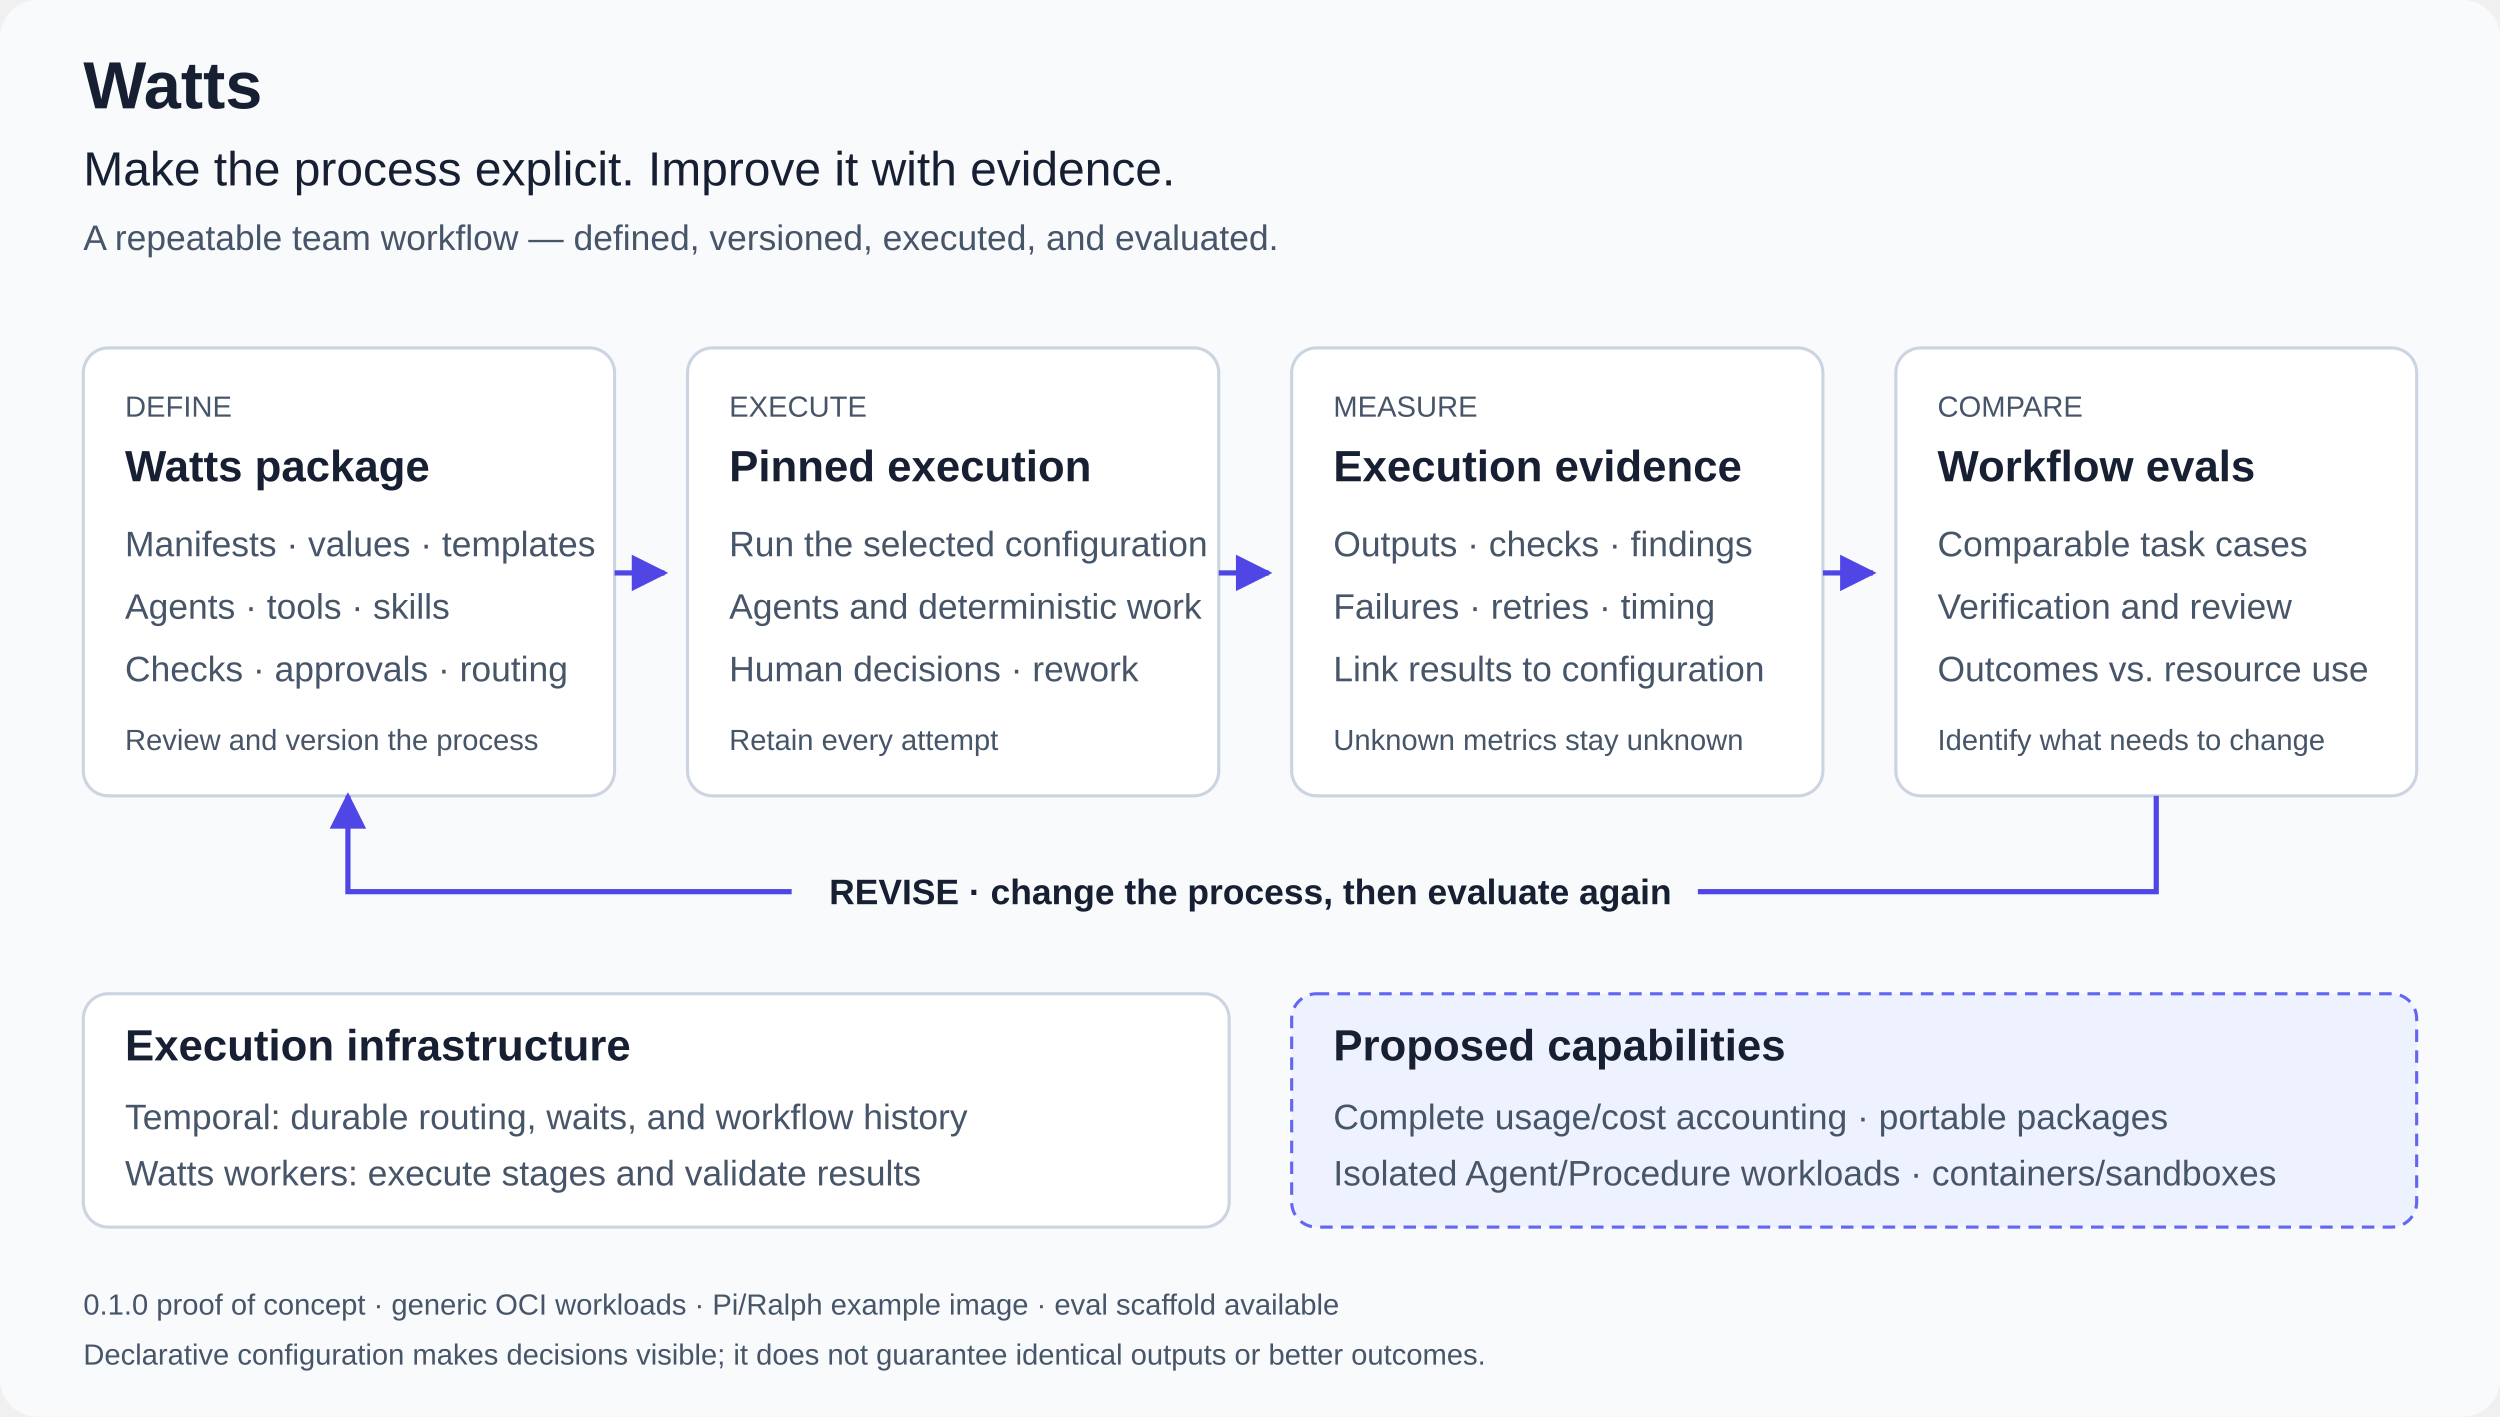
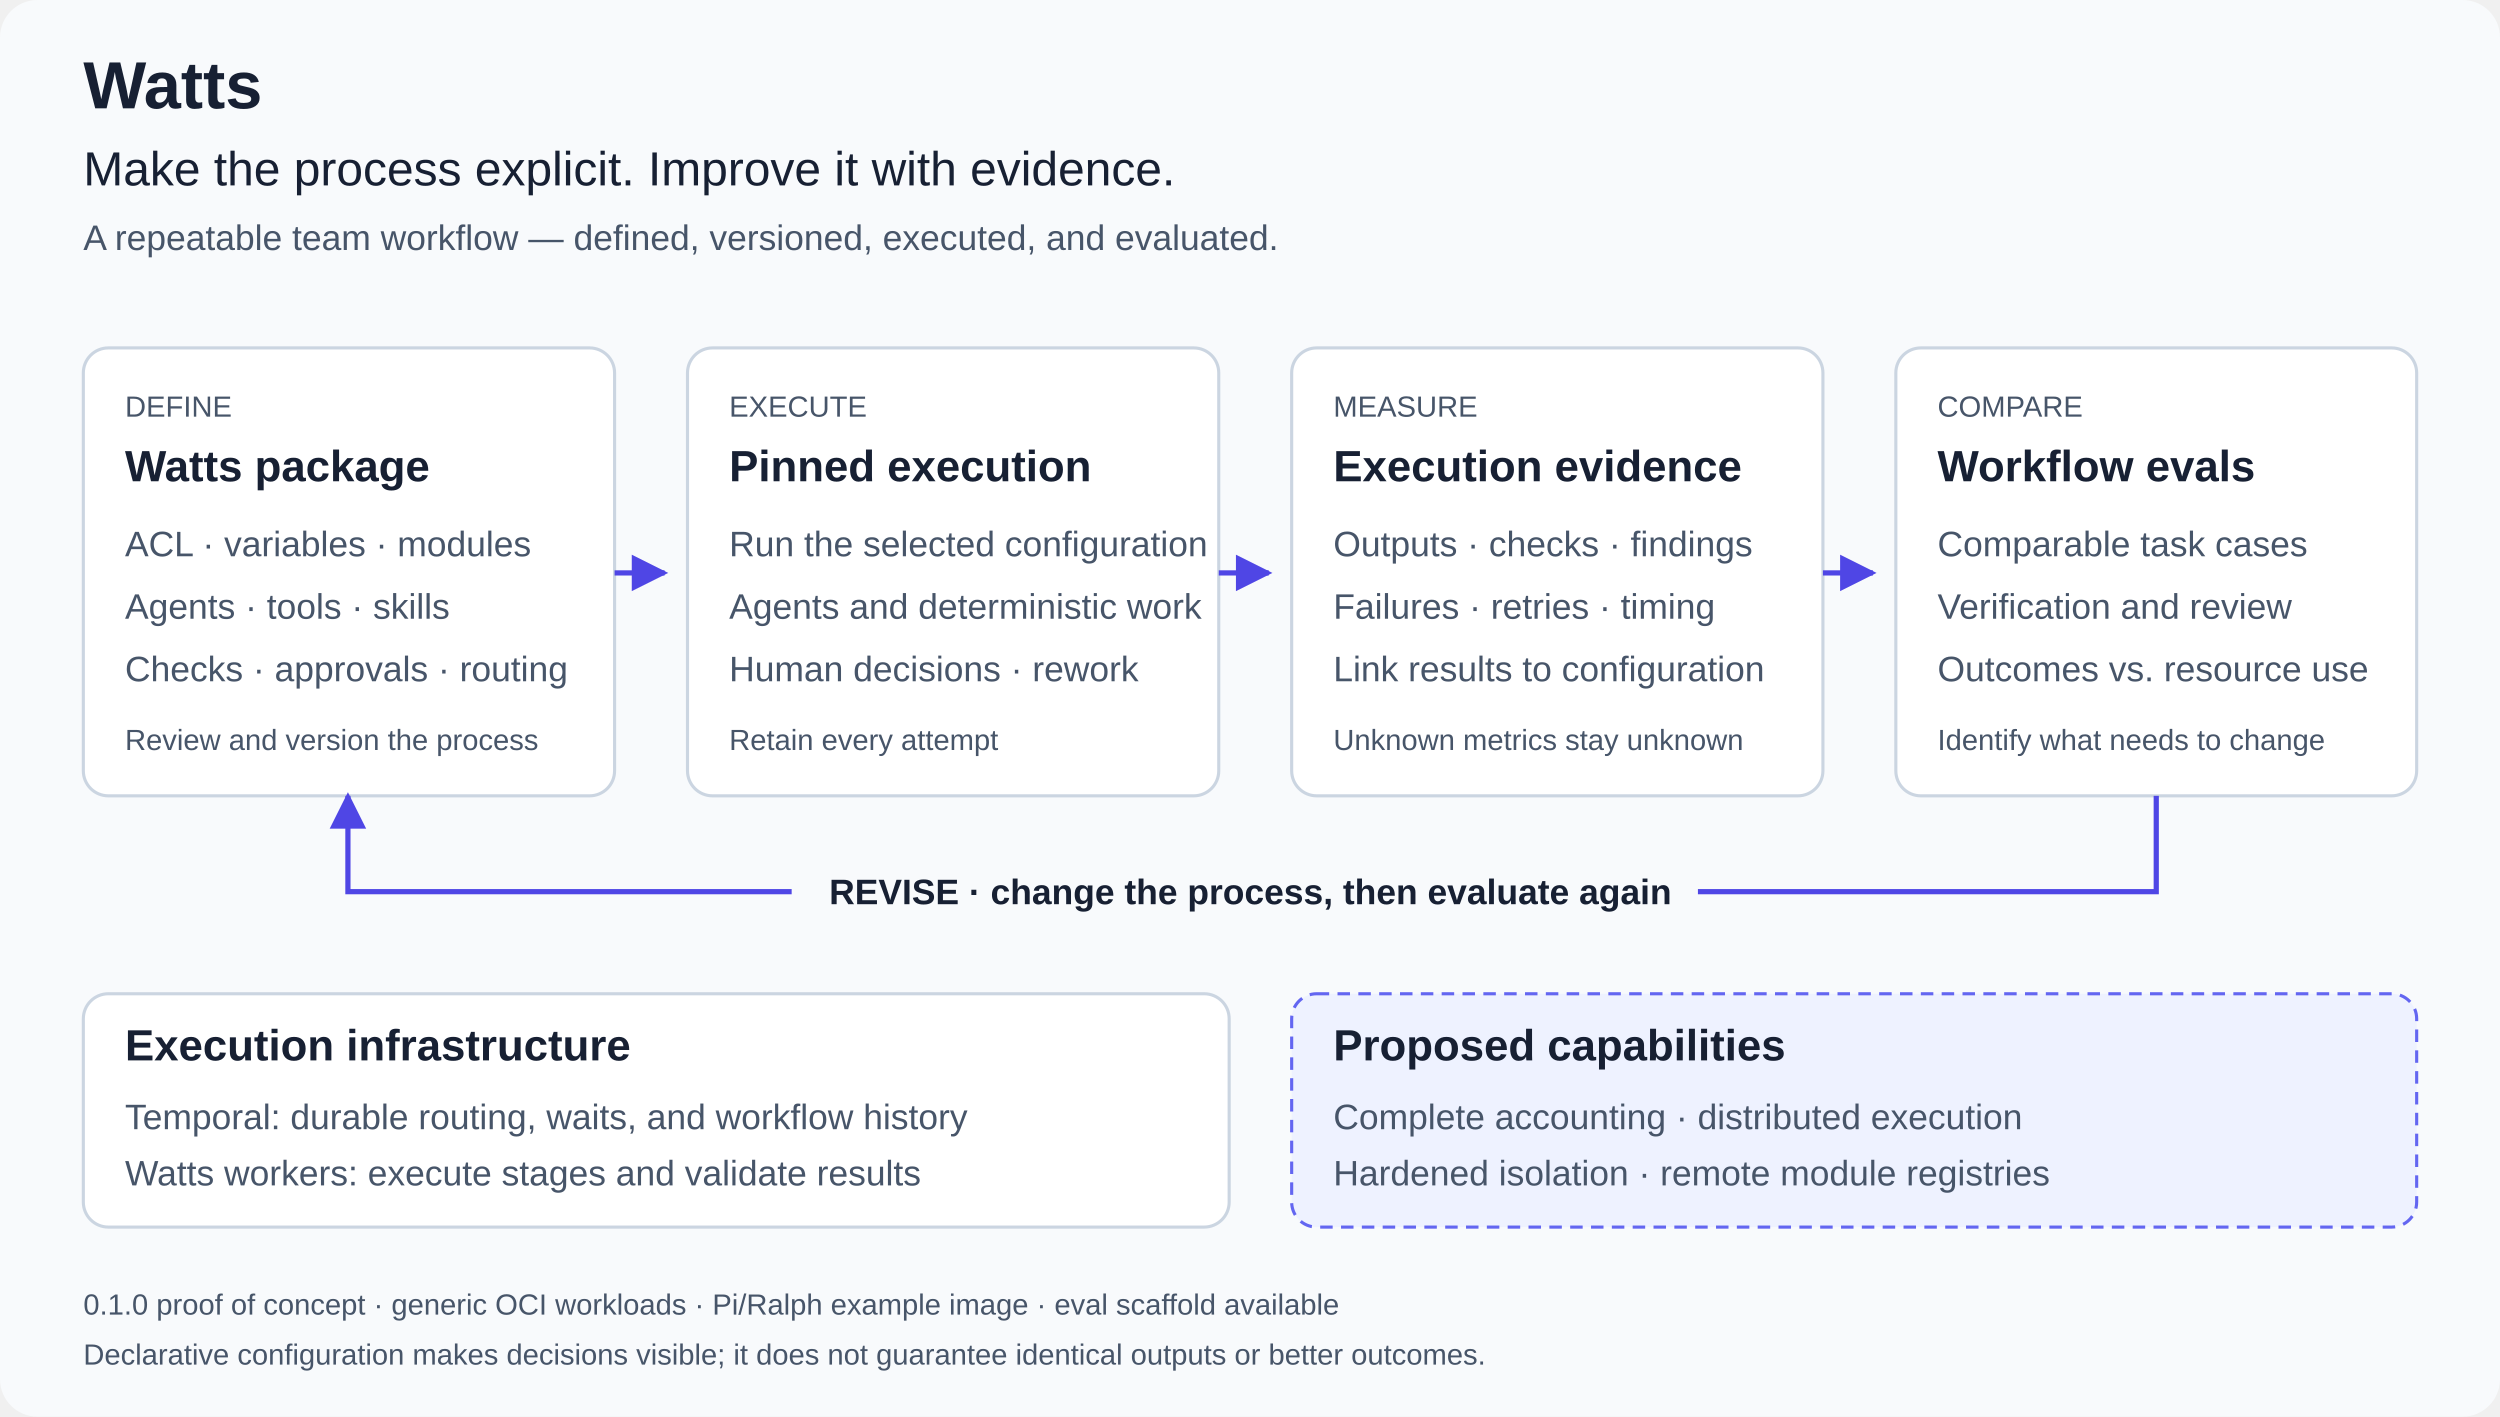
<svg xmlns="http://www.w3.org/2000/svg" width="1200" height="680" viewBox="0 0 1200 680" role="img" aria-labelledby="title desc">
  <defs>
    <marker id="arrow" viewBox="0 0 10 10" refX="9" refY="5" markerWidth="7" markerHeight="7" orient="auto">
      <path d="M0 0 L10 5 L0 10 Z" fill="#4f46e5" />
    </marker>
    <style>text{font-family:Arial,Helvetica,sans-serif;fill:#172033}.title{font-size:21px;font-weight:700}.body{font-size:17px;fill:#475569}.small{font-size:14px;fill:#475569}.box{fill:white;stroke:#cbd5e1;stroke-width:1.5}.arrow{fill:none;stroke:#4f46e5;stroke-width:2.5;marker-end:url(#arrow)}.future{fill:#eef2ff;stroke:#6366f1;stroke-width:1.5;stroke-dasharray:6 4}</style>
  </defs>
  <rect width="1200" height="680" rx="18" fill="#f8fafc" />
  <text x="40" y="52" font-size="32" font-weight="700">Watts</text>
  <text x="40" y="89" font-size="23">Make the process explicit. Improve it with evidence.</text>
  <text x="40" y="120" class="body">A repeatable team workflow — defined, versioned, executed, and evaluated.</text>
  <rect x="40" y="167" width="255" height="215" rx="12" class="box" />
  <text x="60" y="200" class="small">DEFINE</text>
  <text x="60" y="231" class="title">Watts package</text>
-   <text x="60" y="267" class="body">Manifests · values · templates</text>
+   <text x="60" y="267" class="body">ACL · variables · modules</text>
  <text x="60" y="297" class="body">Agents · tools · skills</text>
  <text x="60" y="327" class="body">Checks · approvals · routing</text>
  <text x="60" y="360" class="small">Review and version the process</text>
  <path d="M295 275 H319" class="arrow" />
  <rect x="330" y="167" width="255" height="215" rx="12" class="box" />
  <text x="350" y="200" class="small">EXECUTE</text>
  <text x="350" y="231" class="title">Pinned execution</text>
  <text x="350" y="267" class="body">Run the selected configuration</text>
  <text x="350" y="297" class="body">Agents and deterministic work</text>
  <text x="350" y="327" class="body">Human decisions · rework</text>
  <text x="350" y="360" class="small">Retain every attempt</text>
  <path d="M585 275 H609" class="arrow" />
  <rect x="620" y="167" width="255" height="215" rx="12" class="box" />
  <text x="640" y="200" class="small">MEASURE</text>
  <text x="640" y="231" class="title">Execution evidence</text>
  <text x="640" y="267" class="body">Outputs · checks · findings</text>
  <text x="640" y="297" class="body">Failures · retries · timing</text>
  <text x="640" y="327" class="body">Link results to configuration</text>
  <text x="640" y="360" class="small">Unknown metrics stay unknown</text>
  <path d="M875 275 H899" class="arrow" />
  <rect x="910" y="167" width="250" height="215" rx="12" class="box" />
  <text x="930" y="200" class="small">COMPARE</text>
  <text x="930" y="231" class="title">Workflow evals</text>
  <text x="930" y="267" class="body">Comparable task cases</text>
  <text x="930" y="297" class="body">Verification and review</text>
  <text x="930" y="327" class="body">Outcomes vs. resource use</text>
  <text x="930" y="360" class="small">Identify what needs to change</text>
  <path d="M1035 382 V428 H167 V382" class="arrow" />
  <rect x="380" y="411" width="435" height="34" rx="8" fill="#f8fafc" />
  <text x="398" y="434" font-size="17" font-weight="700" fill="#4f46e5">REVISE · change the process, then evaluate again</text>
  <rect x="40" y="477" width="550" height="112" rx="12" class="box" />
  <text x="60" y="509" class="title">Execution infrastructure</text>
  <text x="60" y="542" class="body">Temporal: durable routing, waits, and workflow history</text>
  <text x="60" y="569" class="body">Watts workers: execute stages and validate results</text>
  <rect x="620" y="477" width="540" height="112" rx="12" class="future" />
  <text x="640" y="509" class="title">Proposed capabilities</text>
-   <text x="640" y="542" class="body">Complete usage/cost accounting · portable packages</text>
-   <text x="640" y="569" class="body">Isolated Agent/Procedure workloads · containers/sandboxes</text>
+   <text x="640" y="542" class="body">Complete accounting · distributed execution</text>
+   <text x="640" y="569" class="body">Hardened isolation · remote module registries</text>
  <text x="40" y="631" class="small">0.1.0 proof of concept · generic OCI workloads · Pi/Ralph example image · eval scaffold available</text>
  <text x="40" y="655" class="small">Declarative configuration makes decisions visible; it does not guarantee identical outputs or better outcomes.</text>
</svg>
